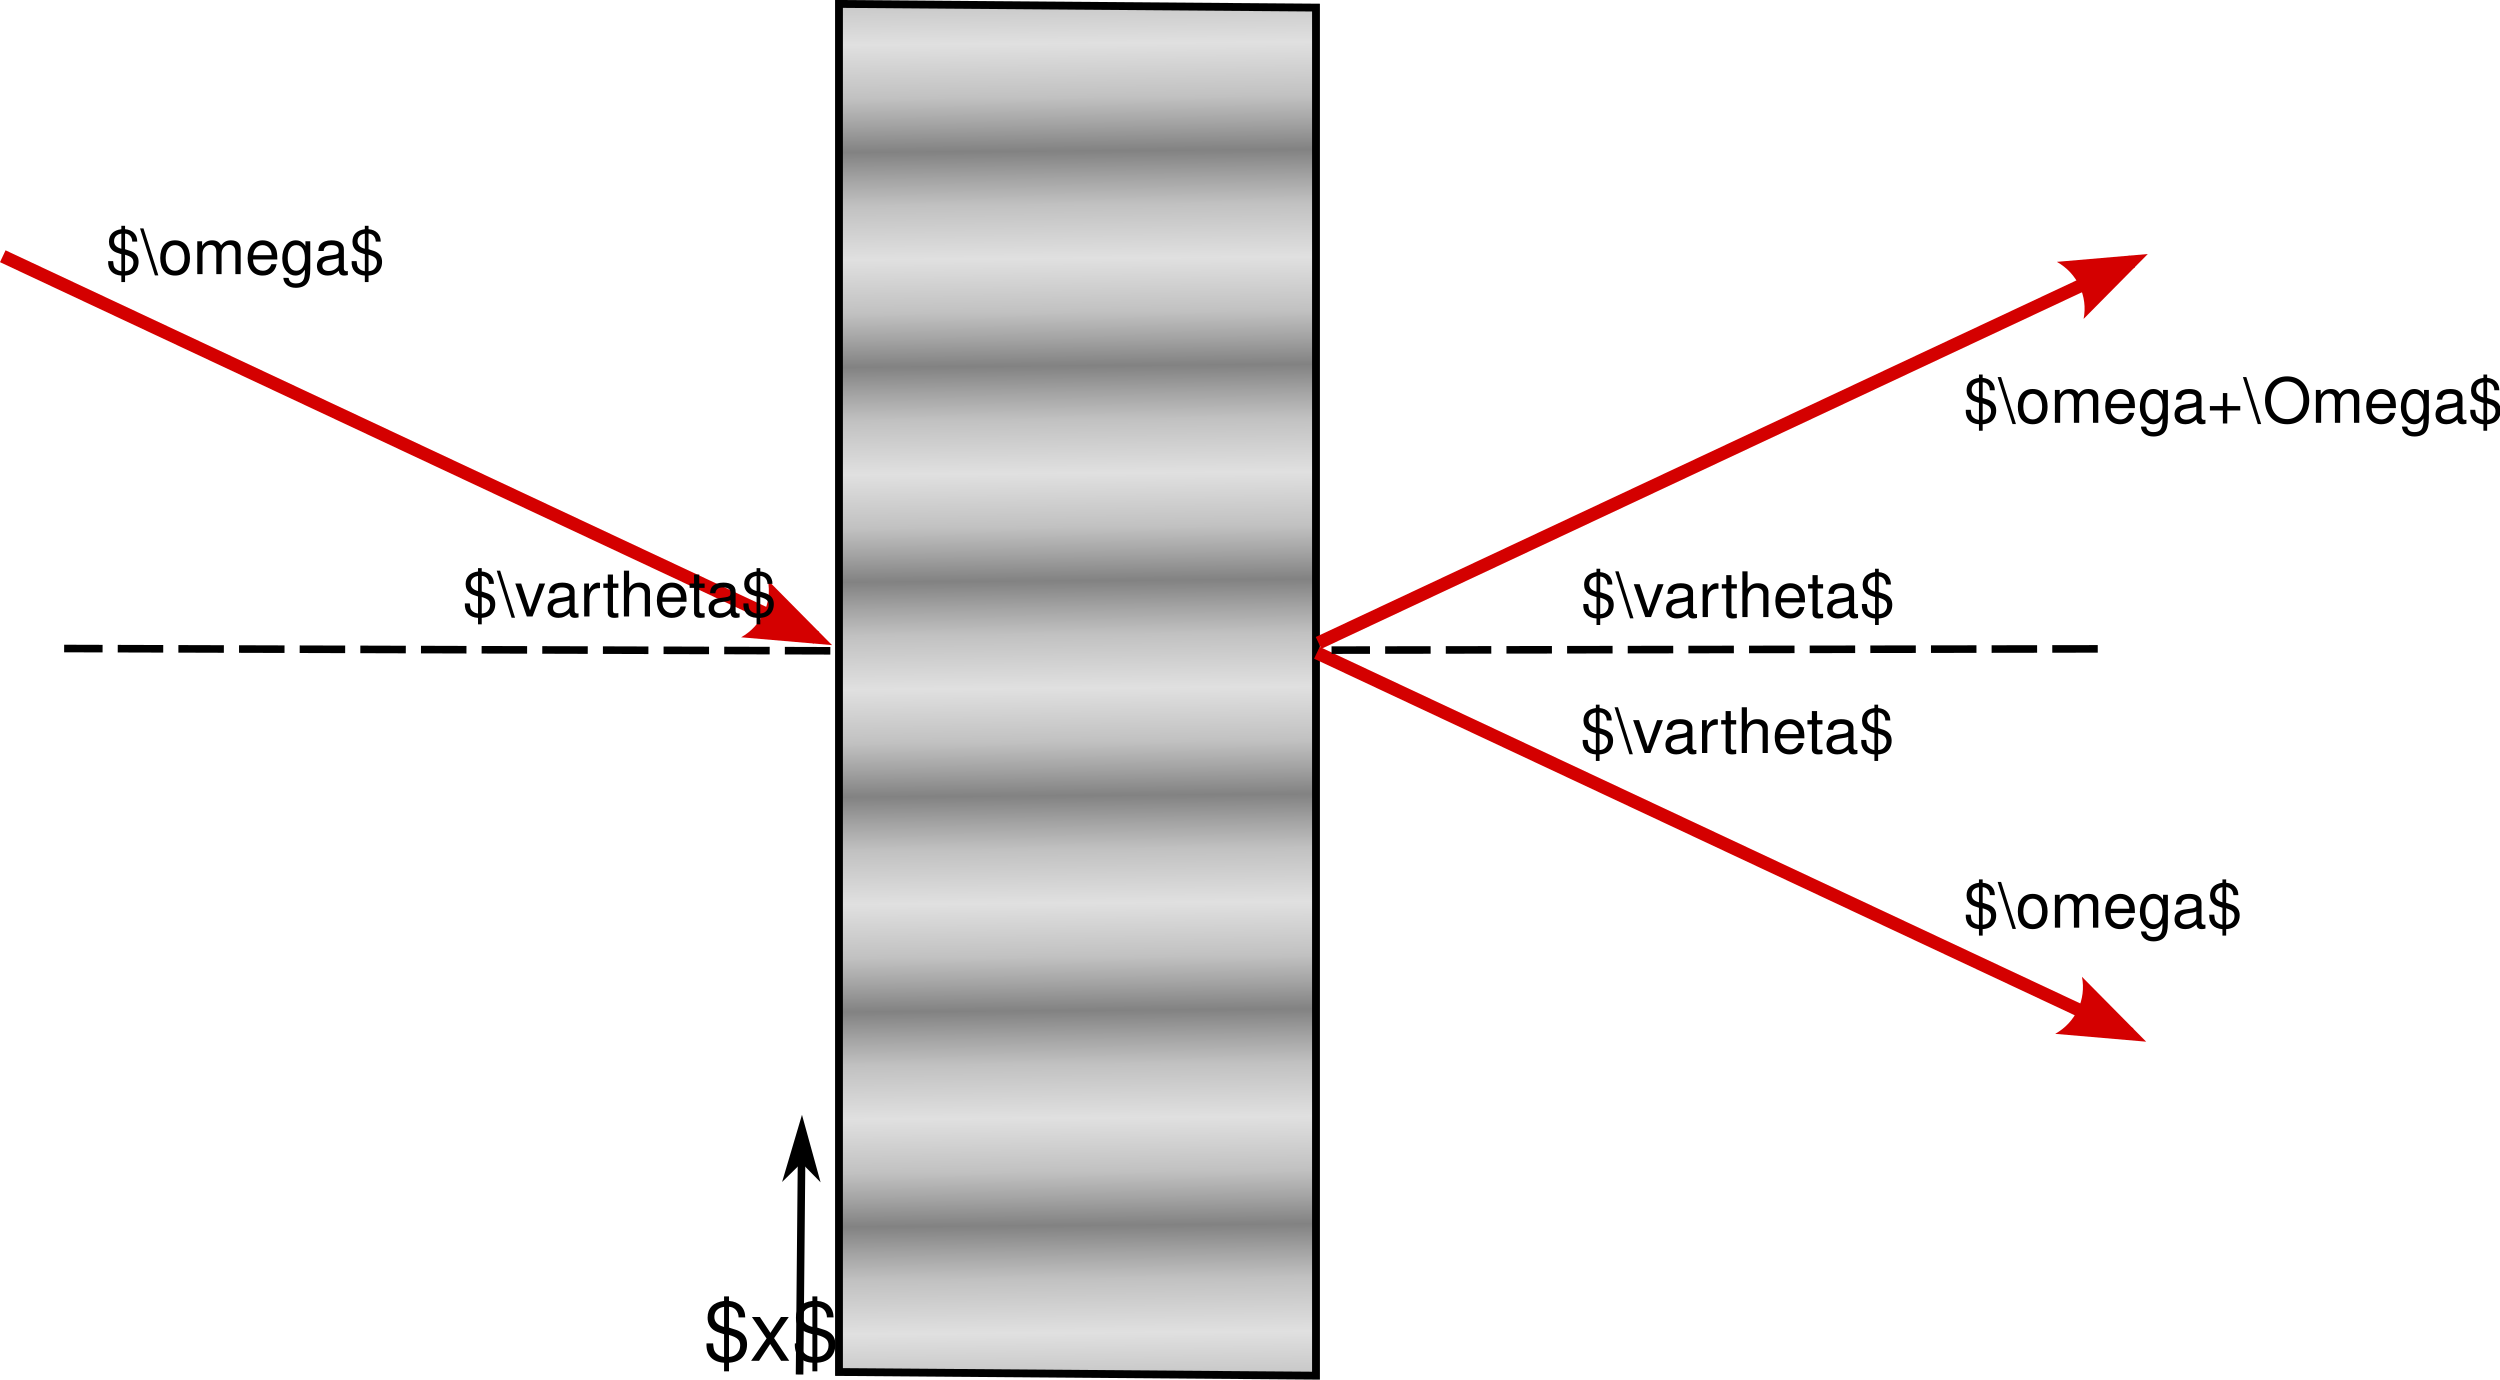
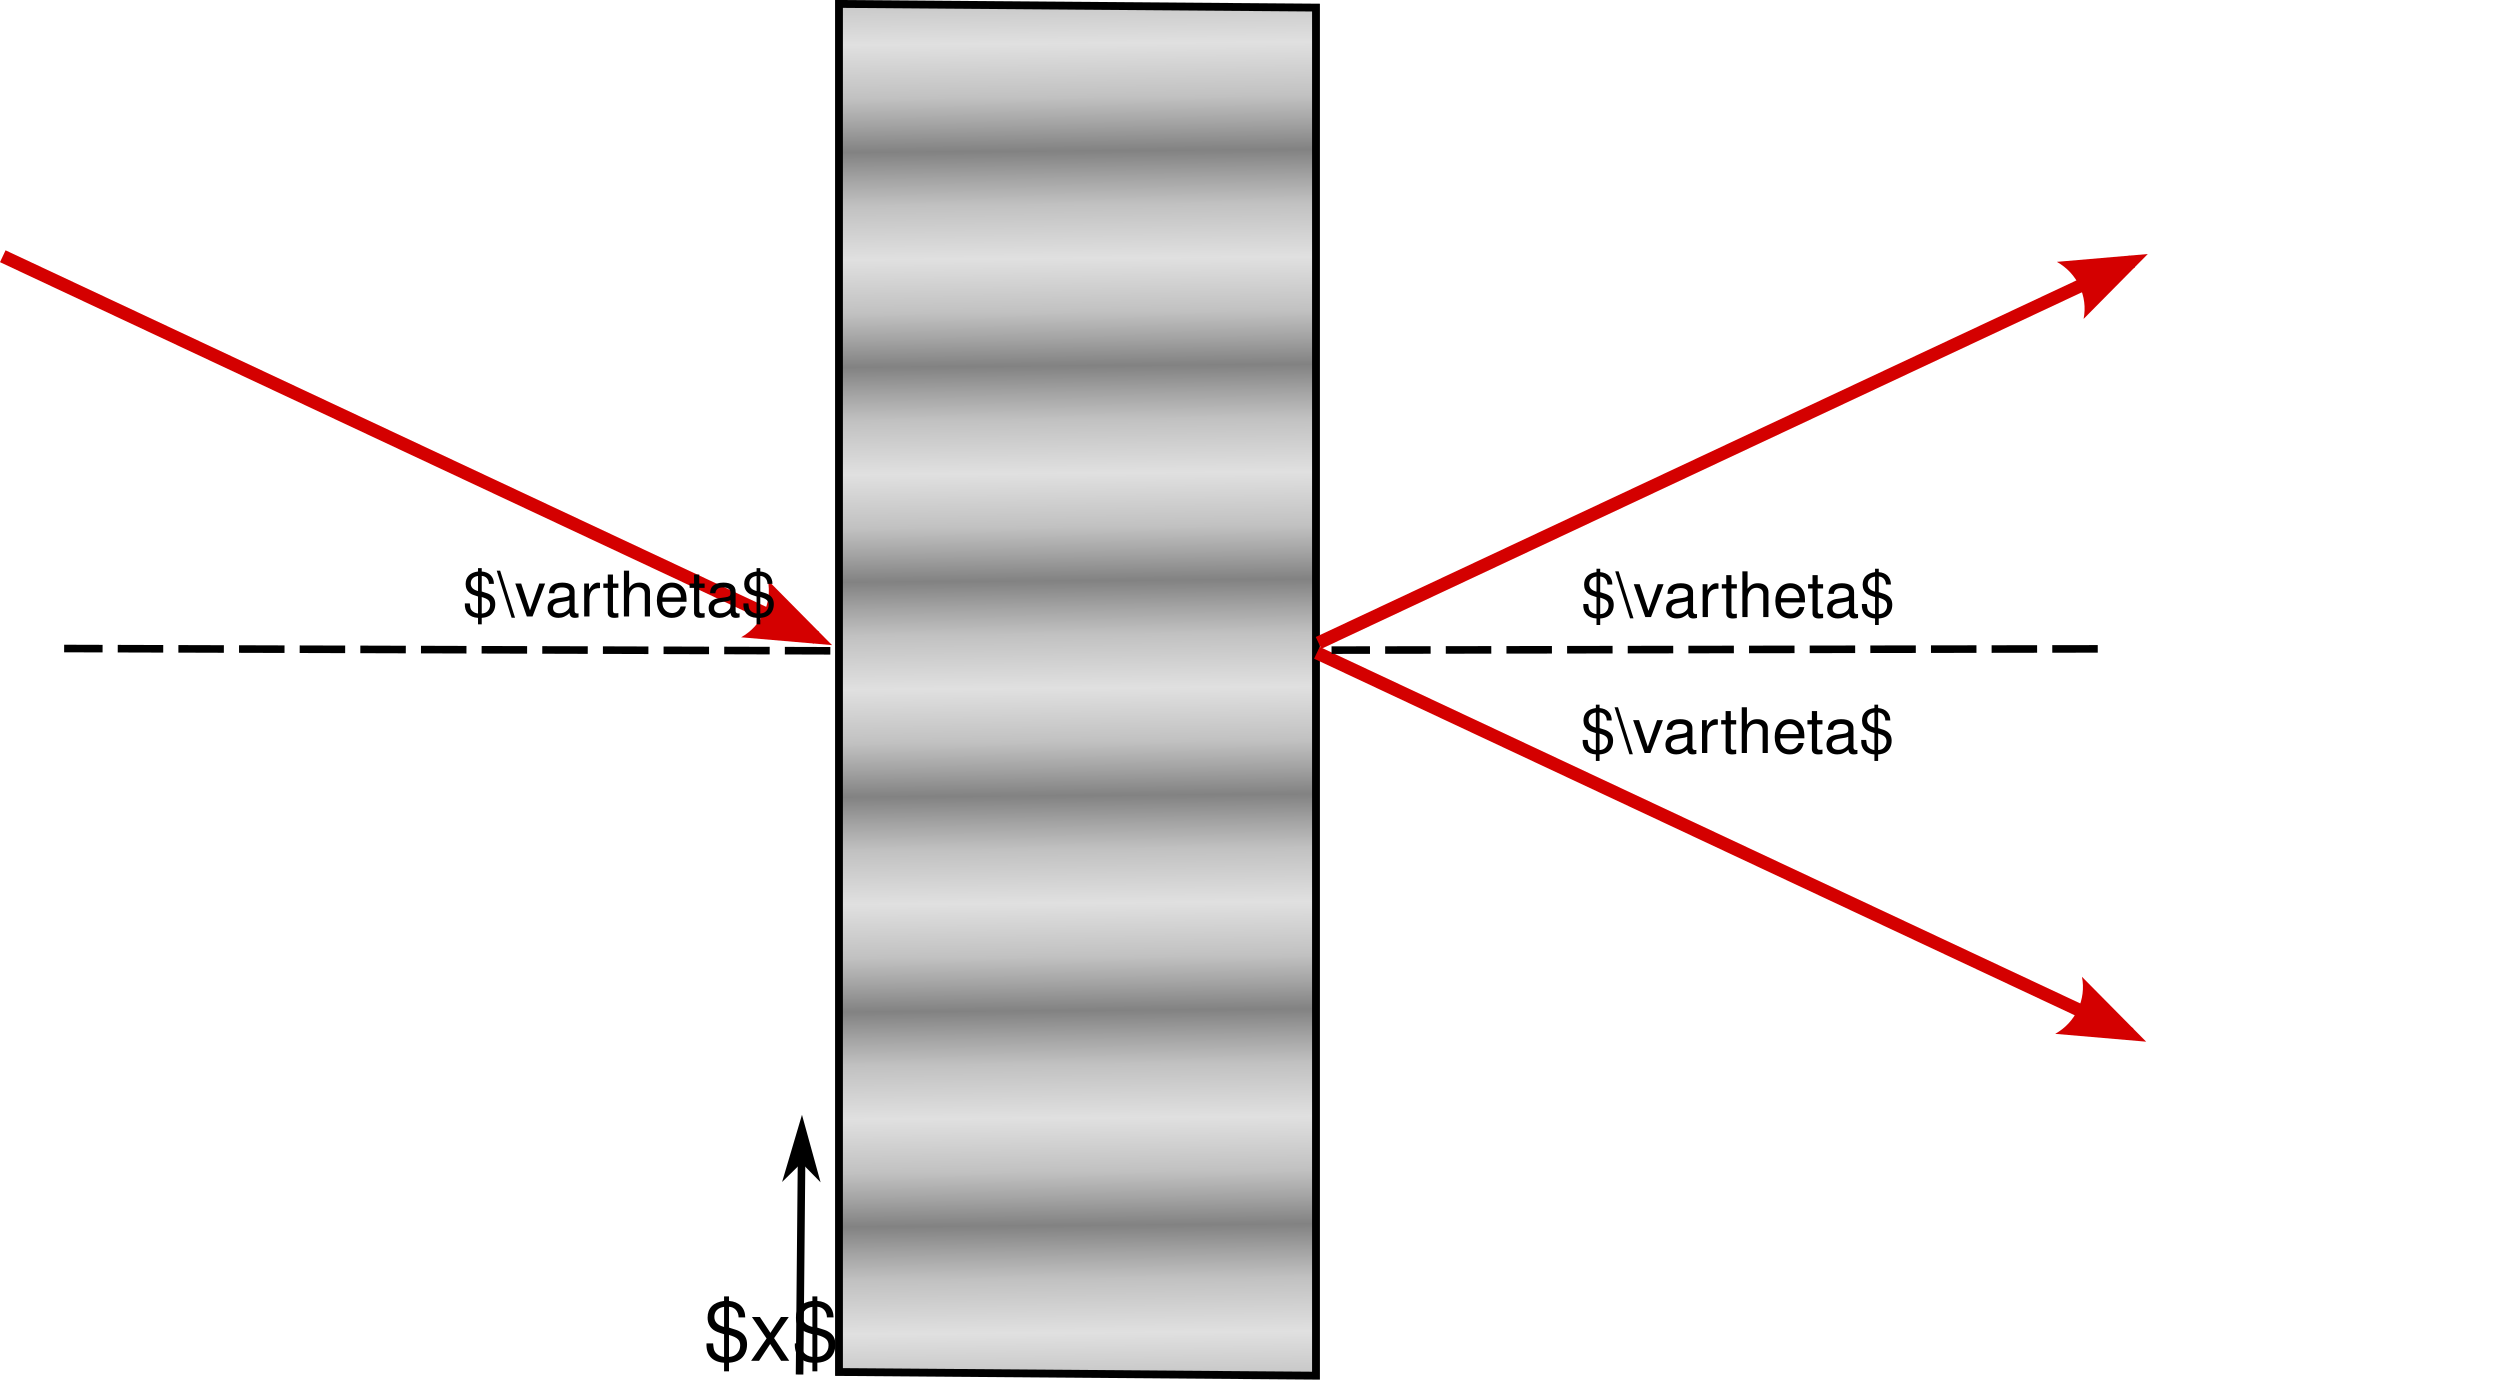
<svg xmlns="http://www.w3.org/2000/svg" xmlns:ns1="http://www.openswatchbook.org/uri/2009/osb" xmlns:xlink="http://www.w3.org/1999/xlink" width="956.353" height="527.752" id="svg2" version="1.1">
  <defs id="defs4">
    <linearGradient id="linearGradient3885">
      <stop id="stop3887" offset="0" style="stop-color:#828282;stop-opacity:1;" />
      <stop style="stop-color:#a3a3a3;stop-opacity:1;" offset="0.25" id="stop3893" />
      <stop style="stop-color:#c1c1c1;stop-opacity:1;" offset="0.5" id="stop3891" />
      <stop id="stop3889" offset="1" style="stop-color:#e0e0e0;stop-opacity:1;" />
    </linearGradient>
    <linearGradient id="linearGradient3875">
      <stop style="stop-color:#9c9c9c;stop-opacity:1;" offset="0" id="stop3877" />
      <stop style="stop-color:#e0e0e0;stop-opacity:1;" offset="1" id="stop3879" />
    </linearGradient>
    <linearGradient id="linearGradient7780" ns1:paint="solid">
      <stop style="stop-color:#afafaf;stop-opacity:1;" offset="0" id="stop7782" />
    </linearGradient>
    <marker orient="auto" refY="0" refX="0" id="Arrow1Mend" style="overflow:visible">
      <path id="path3883" d="M 0,0 5,-5 -12.5,0 5,5 0,0 z" style="fill-rule:evenodd;stroke:#000000;stroke-width:1pt" transform="matrix(-0.4,0,0,-0.4,-4,0)" />
    </marker>
    <marker orient="auto" refY="0" refX="0" id="Arrow1Mstart" style="overflow:visible">
      <path id="path3880" d="M 0,0 5,-5 -12.5,0 5,5 0,0 z" style="fill-rule:evenodd;stroke:#000000;stroke-width:1pt" transform="matrix(0.4,0,0,0.4,4,0)" />
    </marker>
    <marker orient="auto" refY="0" refX="0" id="Arrow1Sstart" style="overflow:visible">
      <path id="path3886" d="M 0,0 5,-5 -12.5,0 5,5 0,0 z" style="fill-rule:evenodd;stroke:#000000;stroke-width:1pt" transform="matrix(0.2,0,0,0.2,1.2,0)" />
    </marker>
    <marker orient="auto" refY="0" refX="0" id="Arrow2Mend" style="overflow:visible">
      <path id="path3999" style="fill-rule:evenodd;stroke-width:0.625;stroke-linejoin:round" d="M 8.719,4.034 -2.207,0.016 8.719,-4.002 c -1.745,2.372 -1.735,5.617 -6e-7,8.035 z" transform="scale(-0.6,-0.6)" />
    </marker>
    <marker orient="auto" refY="0" refX="0" id="Arrow1Mstart-3" style="overflow:visible">
      <path id="path3880-6" d="M 0,0 5,-5 -12.5,0 5,5 0,0 z" style="fill-rule:evenodd;stroke:#000000;stroke-width:1pt" transform="matrix(0.4,0,0,0.4,4,0)" />
    </marker>
    <marker orient="auto" refY="0" refX="0" id="Arrow1Mend-7" style="overflow:visible">
      <path id="path3883-5" d="M 0,0 5,-5 -12.5,0 5,5 0,0 z" style="fill-rule:evenodd;stroke:#000000;stroke-width:1pt" transform="matrix(-0.4,0,0,-0.4,-4,0)" />
    </marker>
    <marker orient="auto" refY="0" refX="0" id="Arrow2Mend-3" style="overflow:visible">
      <path id="path3999-6" style="fill-rule:evenodd;stroke-width:0.625;stroke-linejoin:round" d="M 8.719,4.034 -2.207,0.016 8.719,-4.002 c -1.745,2.372 -1.735,5.617 -6e-7,8.035 z" transform="scale(-0.6,-0.6)" />
    </marker>
    <marker orient="auto" refY="0" refX="0" id="Arrow2Mend-35" style="overflow:visible">
      <path id="path3999-62" style="fill-rule:evenodd;stroke-width:0.625;stroke-linejoin:round" d="M 8.719,4.034 -2.207,0.016 8.719,-4.002 c -1.745,2.372 -1.735,5.617 -6e-7,8.035 z" transform="scale(-0.6,-0.6)" />
    </marker>
    <linearGradient xlink:href="#linearGradient3885" id="linearGradient3883" x1="102.98" y1="497.772" x2="103.556" y2="539.09" gradientUnits="userSpaceOnUse" spreadMethod="reflect" gradientTransform="matrix(0.9599902,0,0,0.9946181,1.662016,2.896233)" />
    <marker orient="auto" refY="0" refX="0" id="Arrow2Mend-2" style="overflow:visible">
      <path id="path3999-7" style="fill-rule:evenodd;stroke-width:0.625;stroke-linejoin:round" d="M 8.719,4.034 -2.207,0.016 8.719,-4.002 c -1.745,2.372 -1.735,5.617 -6e-7,8.035 z" transform="scale(-0.6,-0.6)" />
    </marker>
  </defs>
  <g id="layer1" transform="translate(313.4722,-276.6411)">
    <rect style="fill:url(#linearGradient3883);fill-opacity:1;stroke:#000000;stroke-width:3;stroke-miterlimit:4;stroke-opacity:1;stroke-dasharray:none" id="rect3099-2" width="182.477" height="523.347" x="7.474" y="278.084" transform="matrix(0.9999704,0.00769518,0,1,0,0)" />
    <g id="g3897" transform="matrix(1,0,0,-1,-99.04585,1154.446)" style="fill:#d40000">
      <g transform="translate(-491.3014,20.92314)" style="fill:#d40000" id="g4412-7">
        <g id="g7794" style="fill:#d40000">
          <path d="m 560.377,613.092 34.795,-2.998 -24.563,24.826 c 1.721,-8.666 -2.439,-17.469 -10.232,-21.827 z" style="fill:#d40000;fill-rule:evenodd;stroke-width:0.625;stroke-linejoin:round" id="path4418-8" />
          <path style="font-size:medium;font-style:normal;font-variant:normal;font-weight:normal;font-stretch:normal;text-indent:0;text-align:start;text-decoration:none;line-height:normal;letter-spacing:normal;word-spacing:normal;text-transform:none;direction:ltr;block-progression:tb;writing-mode:lr-tb;text-anchor:start;baseline-shift:baseline;color:#000000;fill:#d40000;fill-opacity:1;fill-rule:nonzero;stroke:none;stroke-width:5;marker:none;visibility:visible;display:inline;overflow:visible;enable-background:accumulate;font-family:Sans;-inkscape-font-specification:Sans" d="M 588.125,610.688 276.875,756.594 279,761.125 590.25,615.219 588.125,610.688 z" id="path3964-8" />
        </g>
      </g>
    </g>
    <path style="fill:none;stroke:#000000;stroke-width:2.9;stroke-linecap:butt;stroke-linejoin:miter;stroke-miterlimit:4;stroke-opacity:1;stroke-dasharray:none;marker-end:url(#Arrow1Mend-7)" d="m -7.607,802.452 0.87,-93.638" id="path3019-5" />
    <text xml:space="preserve" style="font-size:56px;font-style:normal;font-variant:normal;font-weight:normal;font-stretch:normal;line-height:125%;letter-spacing:0px;word-spacing:0px;fill:#000000;fill-opacity:1;stroke:none;font-family:Nimbus Sans L;-inkscape-font-specification:Sans" x="-44.49" y="797.208" id="text3015">
      <tspan id="tspan3017" x="-44.49" y="797.208" style="font-size:32px">$x$</tspan>
    </text>
    <text xml:space="preserve" style="font-size:56px;font-style:normal;font-variant:normal;font-weight:normal;font-stretch:normal;line-height:125%;letter-spacing:0px;word-spacing:0px;fill:#000000;fill-opacity:1;stroke:none;font-family:Nimbus Sans L;-inkscape-font-specification:Sans" x="-136.61" y="512.453" id="text4073-2">
      <tspan id="tspan4075-7" x="-136.61" y="512.453" style="font-size:24px">$\vartheta$</tspan>
    </text>
    <g id="g3897-3" transform="matrix(1,0,0,-1,403.6538,1306.146)" style="fill:#d40000">
      <g transform="translate(-491.3014,20.92314)" style="fill:#d40000" id="g4412-7-6">
        <g id="g7794-7" style="fill:#d40000">
          <path d="m 560.377,613.092 34.795,-2.998 -24.563,24.826 c 1.721,-8.666 -2.439,-17.469 -10.232,-21.827 z" style="fill:#d40000;fill-rule:evenodd;stroke-width:0.625;stroke-linejoin:round" id="path4418-8-5" />
          <path style="font-size:medium;font-style:normal;font-variant:normal;font-weight:normal;font-stretch:normal;text-indent:0;text-align:start;text-decoration:none;line-height:normal;letter-spacing:normal;word-spacing:normal;text-transform:none;direction:ltr;block-progression:tb;writing-mode:lr-tb;text-anchor:start;baseline-shift:baseline;color:#000000;fill:#d40000;fill-opacity:1;fill-rule:nonzero;stroke:none;stroke-width:5;marker:none;visibility:visible;display:inline;overflow:visible;enable-background:accumulate;font-family:Sans;-inkscape-font-specification:Sans" d="M 588.125,610.688 276.875,756.594 279,761.125 590.25,615.219 588.125,610.688 z" id="path3964-8-3" />
        </g>
      </g>
    </g>
    <path style="fill:none;stroke:#000000;stroke-width:2.9;stroke-linecap:butt;stroke-linejoin:miter;stroke-miterlimit:4;stroke-opacity:1;stroke-dasharray:17.4, 5.8;stroke-dashoffset:0;marker-end:none" d="M 4.167,525.597 -288.938,524.727" id="path3019-5-9" />
    <path style="fill:none;stroke:#000000;stroke-width:2.9;stroke-linecap:butt;stroke-linejoin:miter;stroke-miterlimit:4;stroke-opacity:1;stroke-dasharray:17.4, 5.8;stroke-dashoffset:0;marker-end:none" d="m 489.005,524.862 -293.106,0.48" id="path3019-5-9-6" />
    <g id="g3897-3-3" transform="translate(404.284,-257.2051)" style="fill:#d40000">
      <g transform="translate(-491.3014,20.92314)" style="fill:#d40000" id="g4412-7-6-6">
        <g id="g7794-7-7" style="fill:#d40000">
          <path d="m 560.377,613.092 34.795,-2.998 -24.563,24.826 c 1.721,-8.666 -2.439,-17.469 -10.232,-21.827 z" style="fill:#d40000;fill-rule:evenodd;stroke-width:0.625;stroke-linejoin:round" id="path4418-8-5-5" />
          <path style="font-size:medium;font-style:normal;font-variant:normal;font-weight:normal;font-stretch:normal;text-indent:0;text-align:start;text-decoration:none;line-height:normal;letter-spacing:normal;word-spacing:normal;text-transform:none;direction:ltr;block-progression:tb;writing-mode:lr-tb;text-anchor:start;baseline-shift:baseline;color:#000000;fill:#d40000;fill-opacity:1;fill-rule:nonzero;stroke:none;stroke-width:5;marker:none;visibility:visible;display:inline;overflow:visible;enable-background:accumulate;font-family:Sans;-inkscape-font-specification:Sans" d="M 588.125,610.688 276.875,756.594 279,761.125 590.25,615.219 588.125,610.688 z" id="path3964-8-3-3" />
        </g>
      </g>
    </g>
    <text xml:space="preserve" style="font-size:56px;font-style:normal;font-variant:normal;font-weight:normal;font-stretch:normal;line-height:125%;letter-spacing:0px;word-spacing:0px;fill:#000000;fill-opacity:1;stroke:none;font-family:Nimbus Sans L;-inkscape-font-specification:Sans" x="291.251" y="512.693" id="text4073-2-5">
      <tspan id="tspan4075-7-6" x="291.251" y="512.693" style="font-size:24px">$\vartheta$</tspan>
    </text>
    <text xml:space="preserve" style="font-size:56px;font-style:normal;font-variant:normal;font-weight:normal;font-stretch:normal;line-height:125%;letter-spacing:0px;word-spacing:0px;fill:#000000;fill-opacity:1;stroke:none;font-family:Nimbus Sans L;-inkscape-font-specification:Sans" x="291.008" y="564.693" id="text4073-2-5-2">
      <tspan id="tspan4075-7-6-9" x="291.008" y="564.693" style="font-size:24px">$\vartheta$</tspan>
    </text>
-     <text xml:space="preserve" style="font-size:56px;font-style:normal;font-variant:normal;font-weight:normal;font-stretch:normal;line-height:125%;letter-spacing:0px;word-spacing:0px;fill:#000000;fill-opacity:1;stroke:none;font-family:Nimbus Sans L;-inkscape-font-specification:Sans" x="-273.053" y="381.51" id="text4073-2-1">
-       <tspan id="tspan4075-7-2" x="-273.053" y="381.51" style="font-size:24px">$\omega$</tspan>
-     </text>
-     <text xml:space="preserve" style="font-size:56px;font-style:normal;font-variant:normal;font-weight:normal;font-stretch:normal;line-height:125%;letter-spacing:0px;word-spacing:0px;fill:#000000;fill-opacity:1;stroke:none;font-family:Nimbus Sans L;-inkscape-font-specification:Sans" x="437.558" y="631.523" id="text4073-2-1-7">
-       <tspan id="tspan4075-7-2-0" x="437.558" y="631.523" style="font-size:24px">$\omega$</tspan>
-     </text>
-     <text xml:space="preserve" style="font-size:56px;font-style:normal;font-variant:normal;font-weight:normal;font-stretch:normal;line-height:125%;letter-spacing:0px;word-spacing:0px;fill:#000000;fill-opacity:1;stroke:none;font-family:Nimbus Sans L;-inkscape-font-specification:Sans" x="437.558" y="438.391" id="text4073-2-1-7-9">
-       <tspan id="tspan4075-7-2-0-3" x="437.558" y="438.391" style="font-size:24px">$\omega+\Omega$</tspan>
-     </text>
  </g>
</svg>
